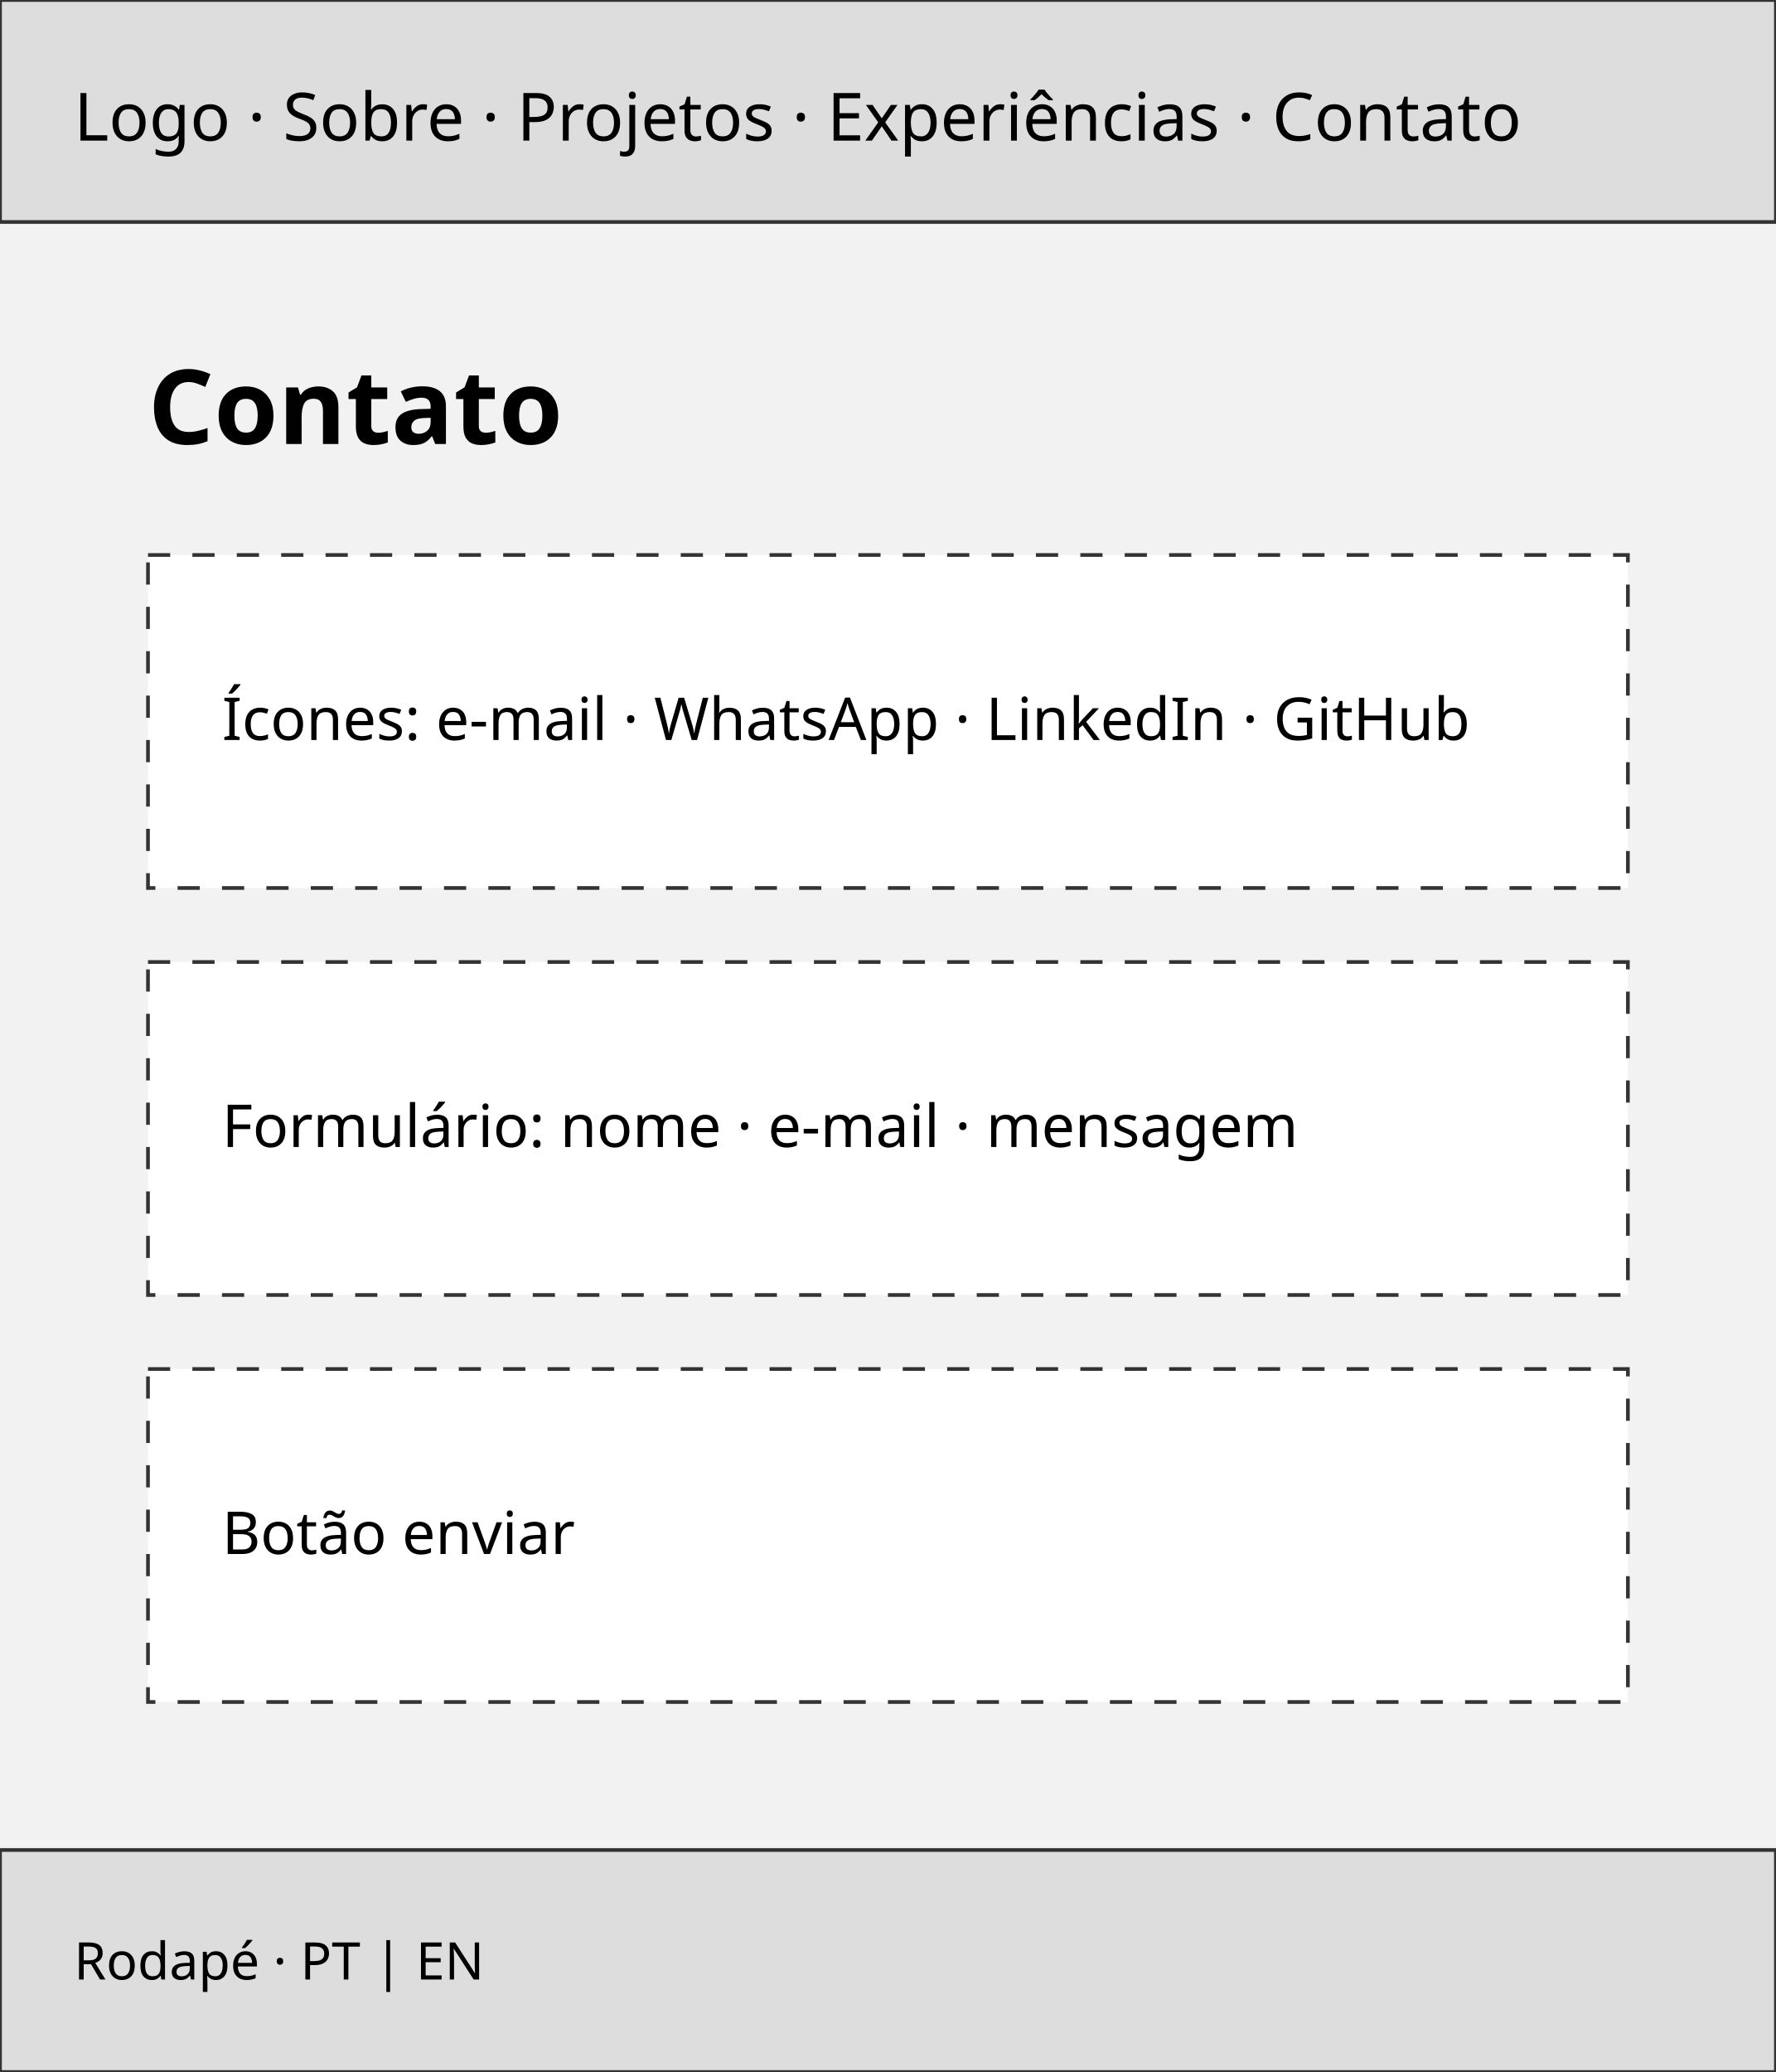
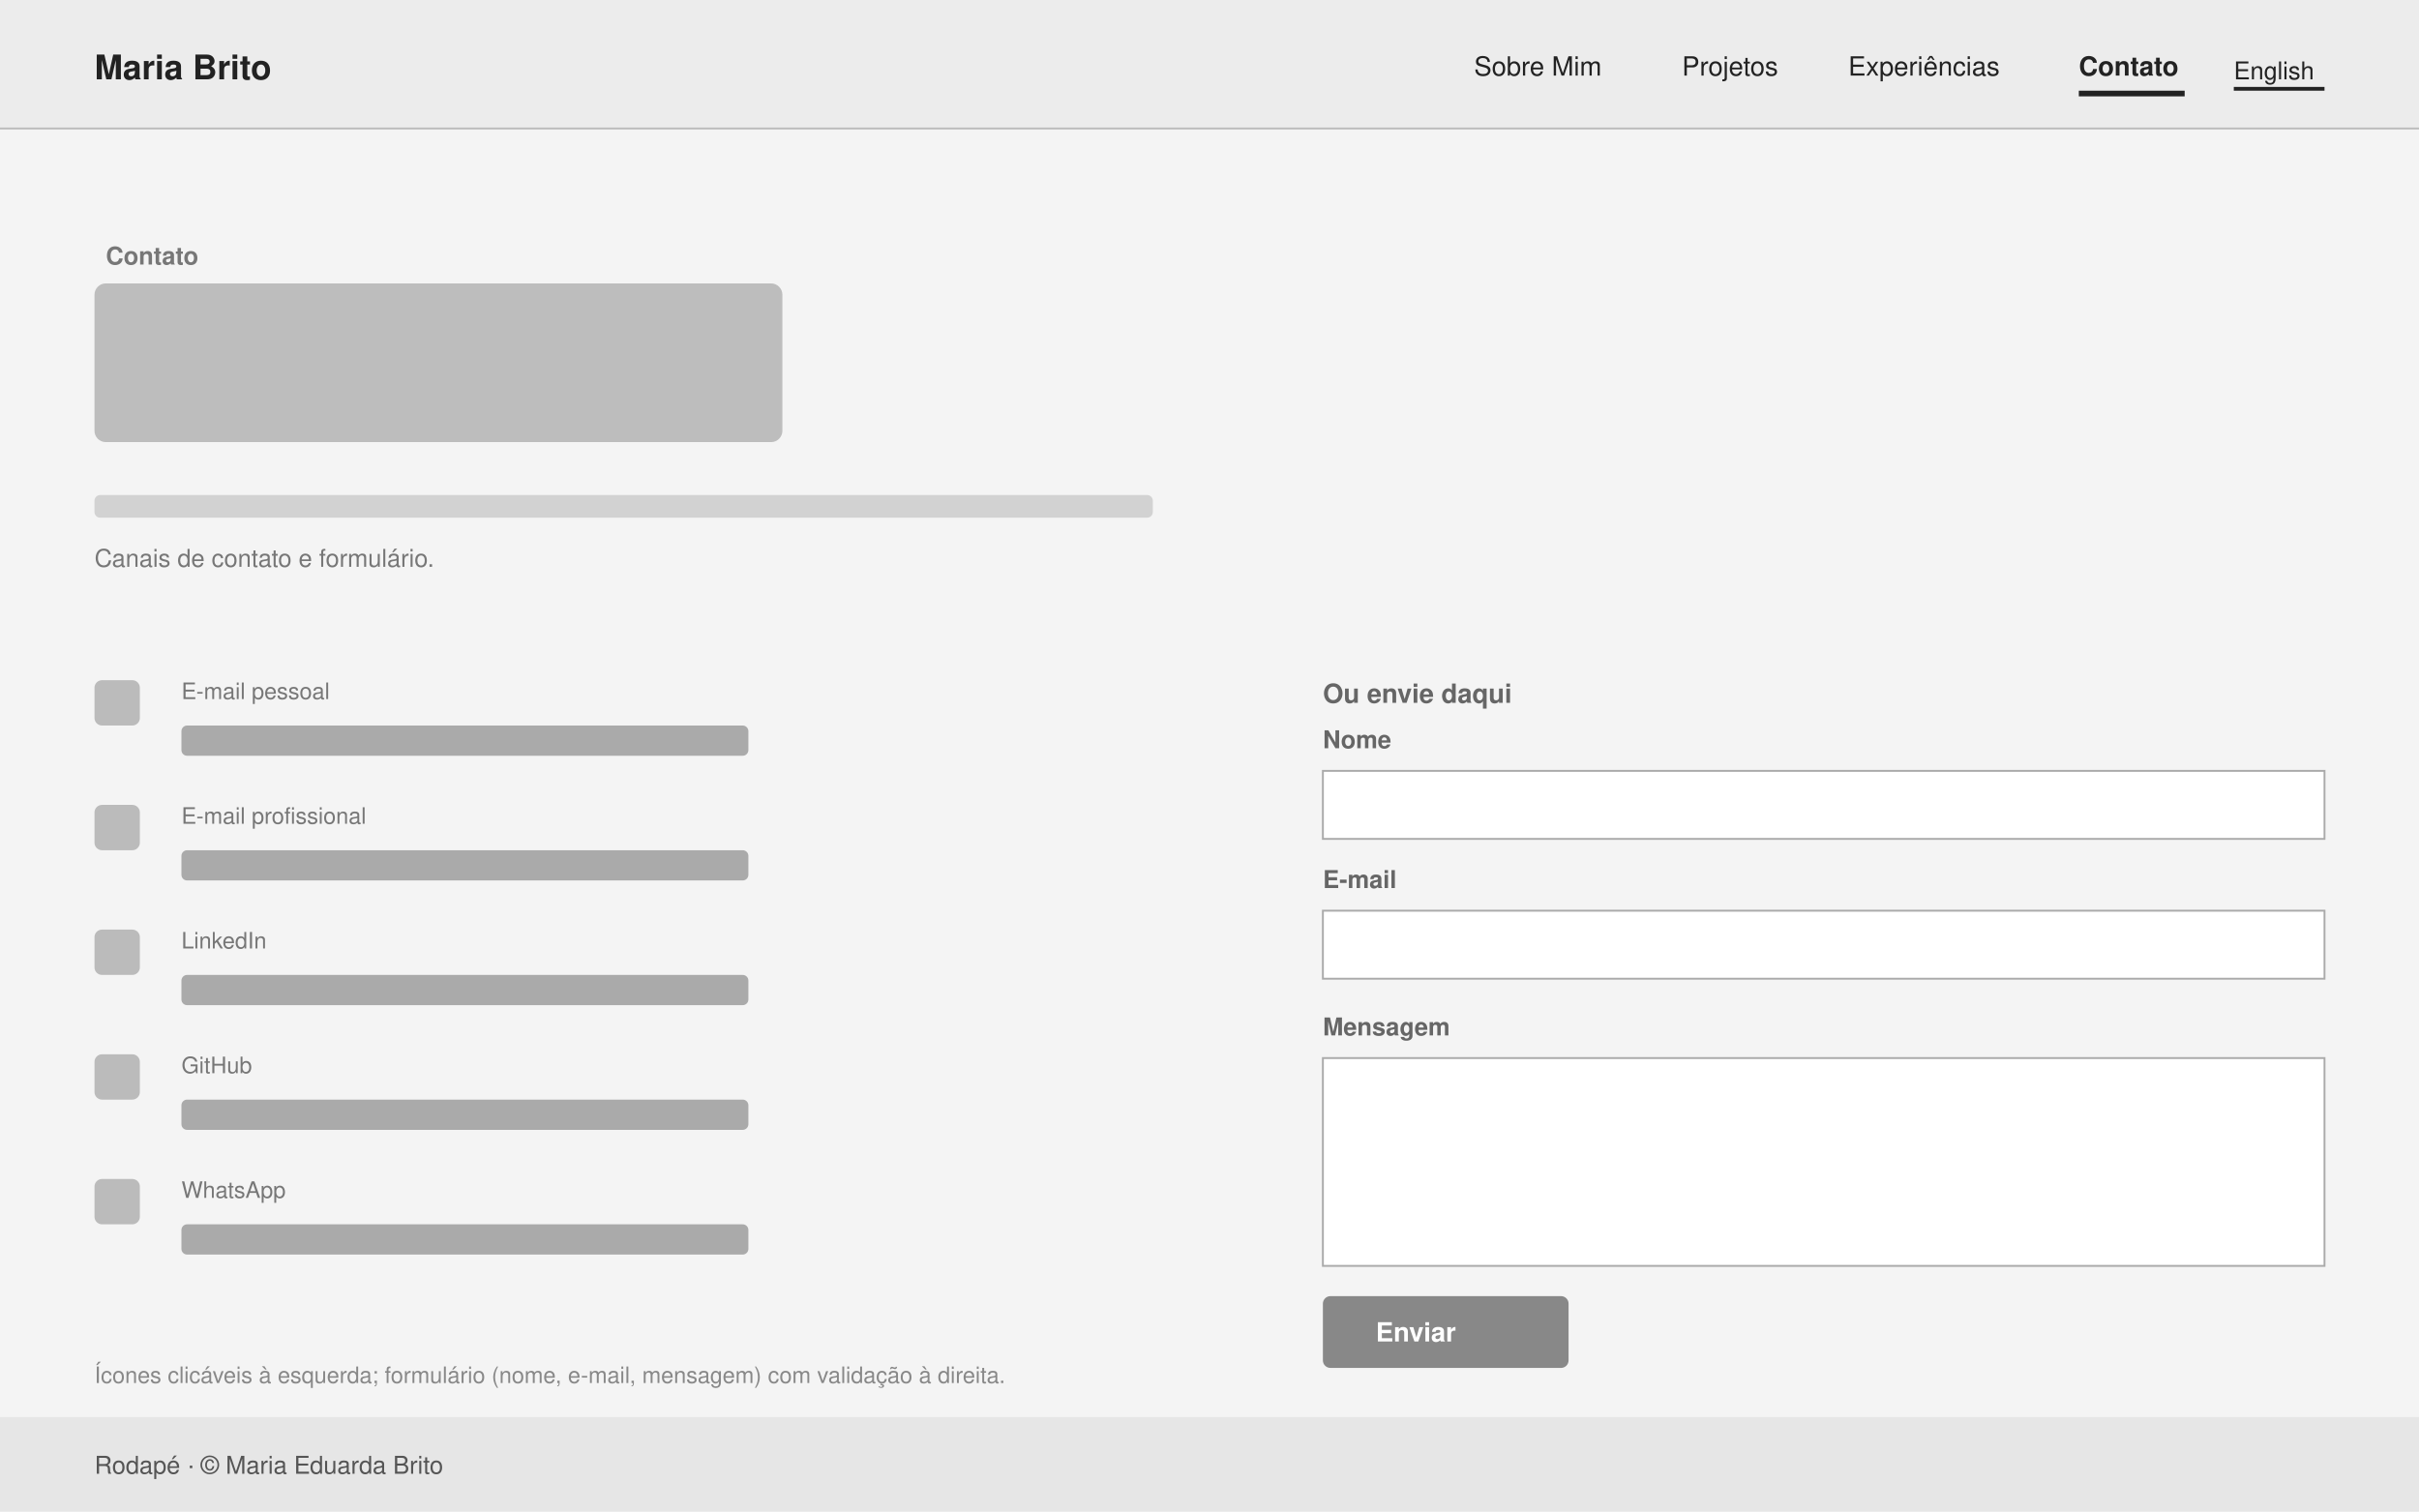
- <svg xmlns="http://www.w3.org/2000/svg" width="480" height="560" viewBox="0 0 480 560">
-   <rect width="480" height="560" fill="#f2f2f2" />
-   <rect x="0" y="0" width="480" height="60" fill="#ddd" stroke="#333" />
-   <text x="20" y="38" font-size="18" font-family="sans-serif">Logo · Sobre · Projetos · Experiências · Contato</text>
-   <text x="40" y="120" font-size="28" font-weight="bold" font-family="sans-serif">Contato</text>
-   <rect x="40" y="150" width="400" height="90" fill="#fff" stroke="#333" stroke-dasharray="6" />
-   <text x="60" y="200" font-size="16" font-family="sans-serif">Ícones: e-mail · WhatsApp · LinkedIn · GitHub</text>
-   <rect x="40" y="260" width="400" height="90" fill="#fff" stroke="#333" stroke-dasharray="6" />
-   <text x="60" y="310" font-size="16" font-family="sans-serif">Formulário: nome · e-mail · mensagem</text>
-   <rect x="40" y="370" width="400" height="90" fill="#fff" stroke="#333" stroke-dasharray="6" />
-   <text x="60" y="420" font-size="16" font-family="sans-serif">Botão enviar</text>
-   <rect x="0" y="500" width="480" height="60" fill="#ddd" stroke="#333" />
-   <text x="20" y="535" font-size="14" font-family="sans-serif">Rodapé · PT | EN</text>
+ <svg xmlns="http://www.w3.org/2000/svg" width="1280" height="800" viewBox="0 0 1280 800">
+   <rect width="1280" height="800" fill="#f4f4f4" />
+   <rect width="1280" height="68" fill="#ececec" />
+   <line x1="0" y1="68" x2="1280" y2="68" stroke="#bbb" />
+   <text x="50" y="42" font-family="Helvetica,Arial,sans-serif" font-size="18" font-weight="700" fill="#222">Maria Brito</text>
+   <text x="780" y="40" font-family="Helvetica,Arial,sans-serif" font-size="14" font-weight="400" fill="#222">Sobre Mim</text>
+   <text x="890" y="40" font-family="Helvetica,Arial,sans-serif" font-size="14" font-weight="400" fill="#222">Projetos</text>
+   <text x="978" y="40" font-family="Helvetica,Arial,sans-serif" font-size="14" font-weight="400" fill="#222">Experiências</text>
+   <text x="1100" y="40" font-family="Helvetica,Arial,sans-serif" font-size="14" font-weight="700" fill="#222">Contato</text>
+   <rect x="1100" y="48" width="56" height="3" fill="#222" />
+   <text x="1182" y="42" font-family="Helvetica,Arial,sans-serif" font-size="13" font-weight="400" fill="#222">English</text>
+   <rect x="1182" y="46" width="48" height="2" fill="#222" />
+   <rect x="50" y="150" width="364" height="84" rx="6" fill="#bdbdbd" />
+   <text x="56" y="140" font-family="Helvetica,Arial,sans-serif" font-size="13" font-weight="700" fill="#777">Contato</text>
+   <rect x="50" y="262" width="560" height="12" rx="3" fill="#d2d2d2" />
+   <text x="50" y="300" font-family="Helvetica,Arial,sans-serif" font-size="13" font-weight="400" fill="#777">Canais de contato e formulário.</text>
+   <rect x="50" y="360" width="24" height="24" rx="4" fill="#bbb" />
+   <text x="96" y="370" font-family="Helvetica,Arial,sans-serif" font-size="12" font-weight="400" fill="#777">E-mail pessoal</text>
+   <rect x="96" y="384" width="300" height="16" rx="3" fill="#aaa" />
+   <rect x="50" y="426" width="24" height="24" rx="4" fill="#bbb" />
+   <text x="96" y="436" font-family="Helvetica,Arial,sans-serif" font-size="12" font-weight="400" fill="#777">E-mail profissional</text>
+   <rect x="96" y="450" width="300" height="16" rx="3" fill="#aaa" />
+   <rect x="50" y="492" width="24" height="24" rx="4" fill="#bbb" />
+   <text x="96" y="502" font-family="Helvetica,Arial,sans-serif" font-size="12" font-weight="400" fill="#777">LinkedIn</text>
+   <rect x="96" y="516" width="300" height="16" rx="3" fill="#aaa" />
+   <rect x="50" y="558" width="24" height="24" rx="4" fill="#bbb" />
+   <text x="96" y="568" font-family="Helvetica,Arial,sans-serif" font-size="12" font-weight="400" fill="#777">GitHub</text>
+   <rect x="96" y="582" width="300" height="16" rx="3" fill="#aaa" />
+   <rect x="50" y="624" width="24" height="24" rx="4" fill="#bbb" />
+   <text x="96" y="634" font-family="Helvetica,Arial,sans-serif" font-size="12" font-weight="400" fill="#777">WhatsApp</text>
+   <rect x="96" y="648" width="300" height="16" rx="3" fill="#aaa" />
+   <text x="700" y="372" font-family="Helvetica,Arial,sans-serif" font-size="14" font-weight="700" fill="#666">Ou envie daqui</text>
+   <text x="700" y="396" font-family="Helvetica,Arial,sans-serif" font-size="13" font-weight="700" fill="#666">Nome</text>
+   <rect x="700" y="408" width="530" height="36" fill="#fff" stroke="#aaa" />
+   <text x="700" y="470" font-family="Helvetica,Arial,sans-serif" font-size="13" font-weight="700" fill="#666">E-mail</text>
+   <rect x="700" y="482" width="530" height="36" fill="#fff" stroke="#aaa" />
+   <text x="700" y="548" font-family="Helvetica,Arial,sans-serif" font-size="13" font-weight="700" fill="#666">Mensagem</text>
+   <rect x="700" y="560" width="530" height="110" fill="#fff" stroke="#aaa" />
+   <rect x="700" y="686" width="130" height="38" rx="4" fill="#888" />
+   <text x="728" y="710" font-family="Helvetica,Arial,sans-serif" font-size="14" font-weight="700" fill="#fff">Enviar</text>
+   <rect x="0" y="750" width="1280" height="50" fill="#e6e6e6" />
+   <text x="50" y="780" font-family="Helvetica,Arial,sans-serif" font-size="13" font-weight="400" fill="#555">Rodapé · © Maria Eduarda Brito</text>
+   <text x="50" y="732" font-family="Helvetica,Arial,sans-serif" font-size="12" font-weight="400" fill="#888">Ícones clicáveis à esquerda; formulário (nome, e-mail, mensagem) com validação à direita.</text>
</svg>
